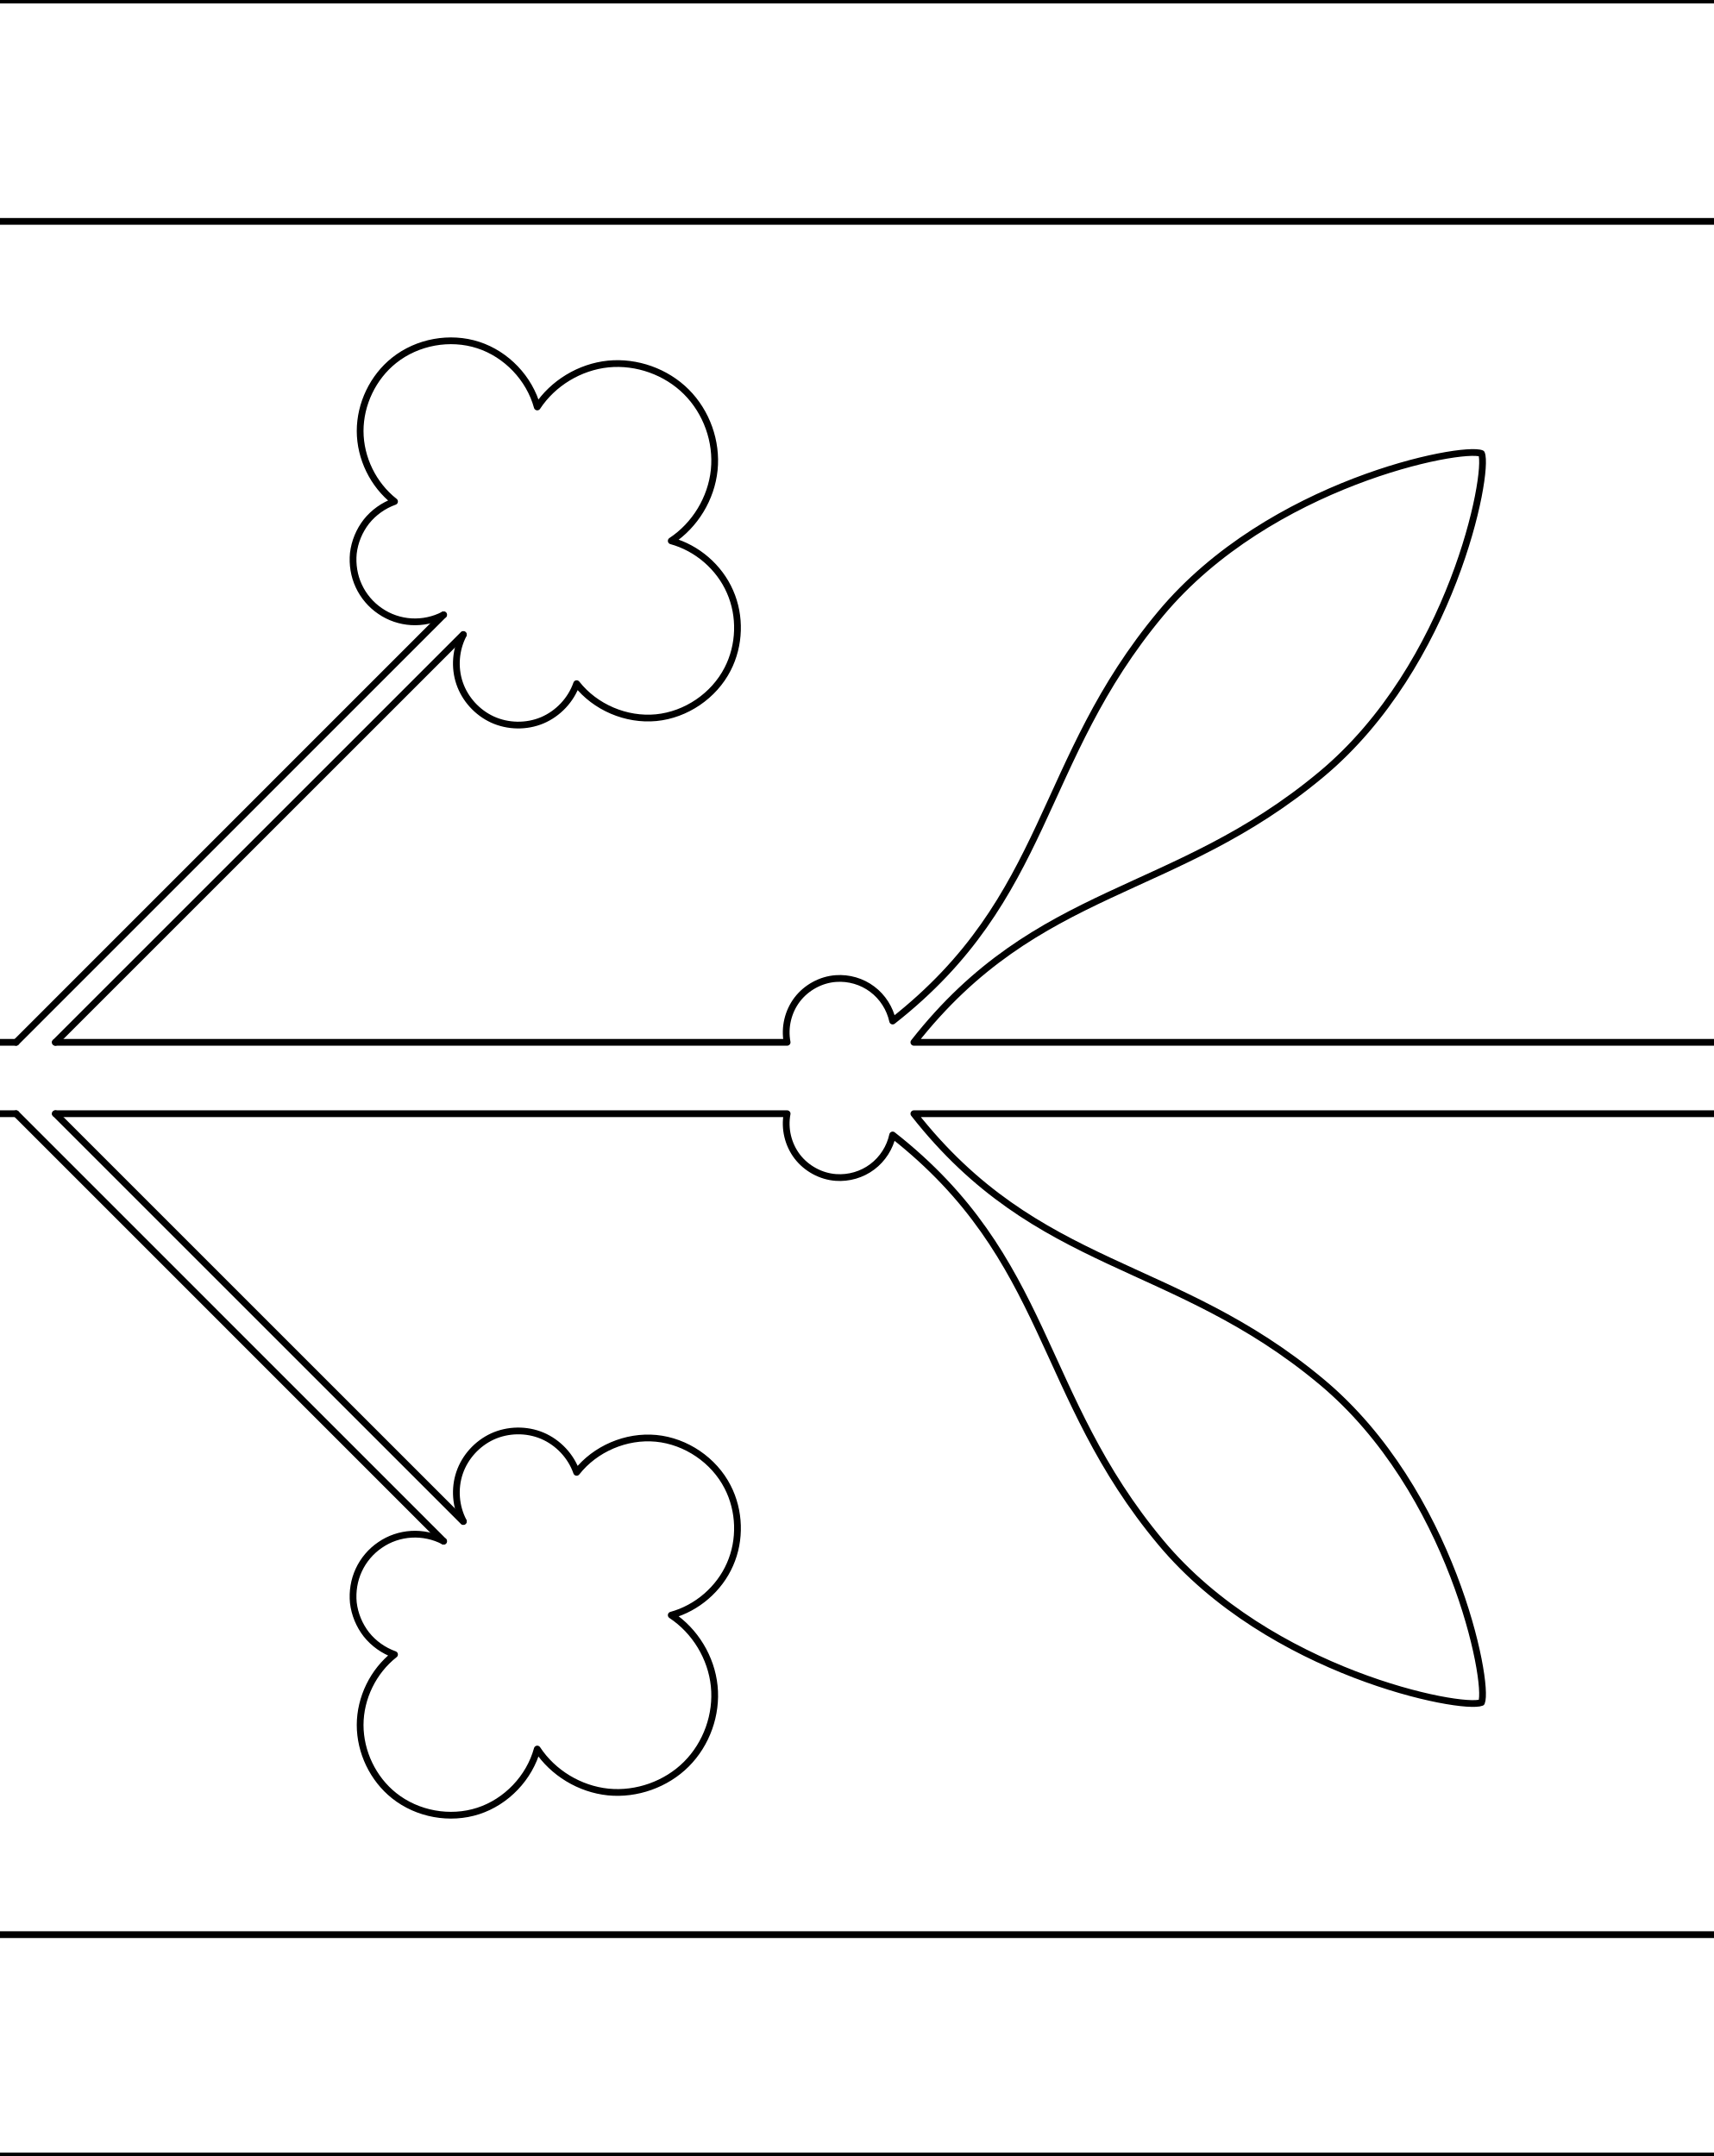
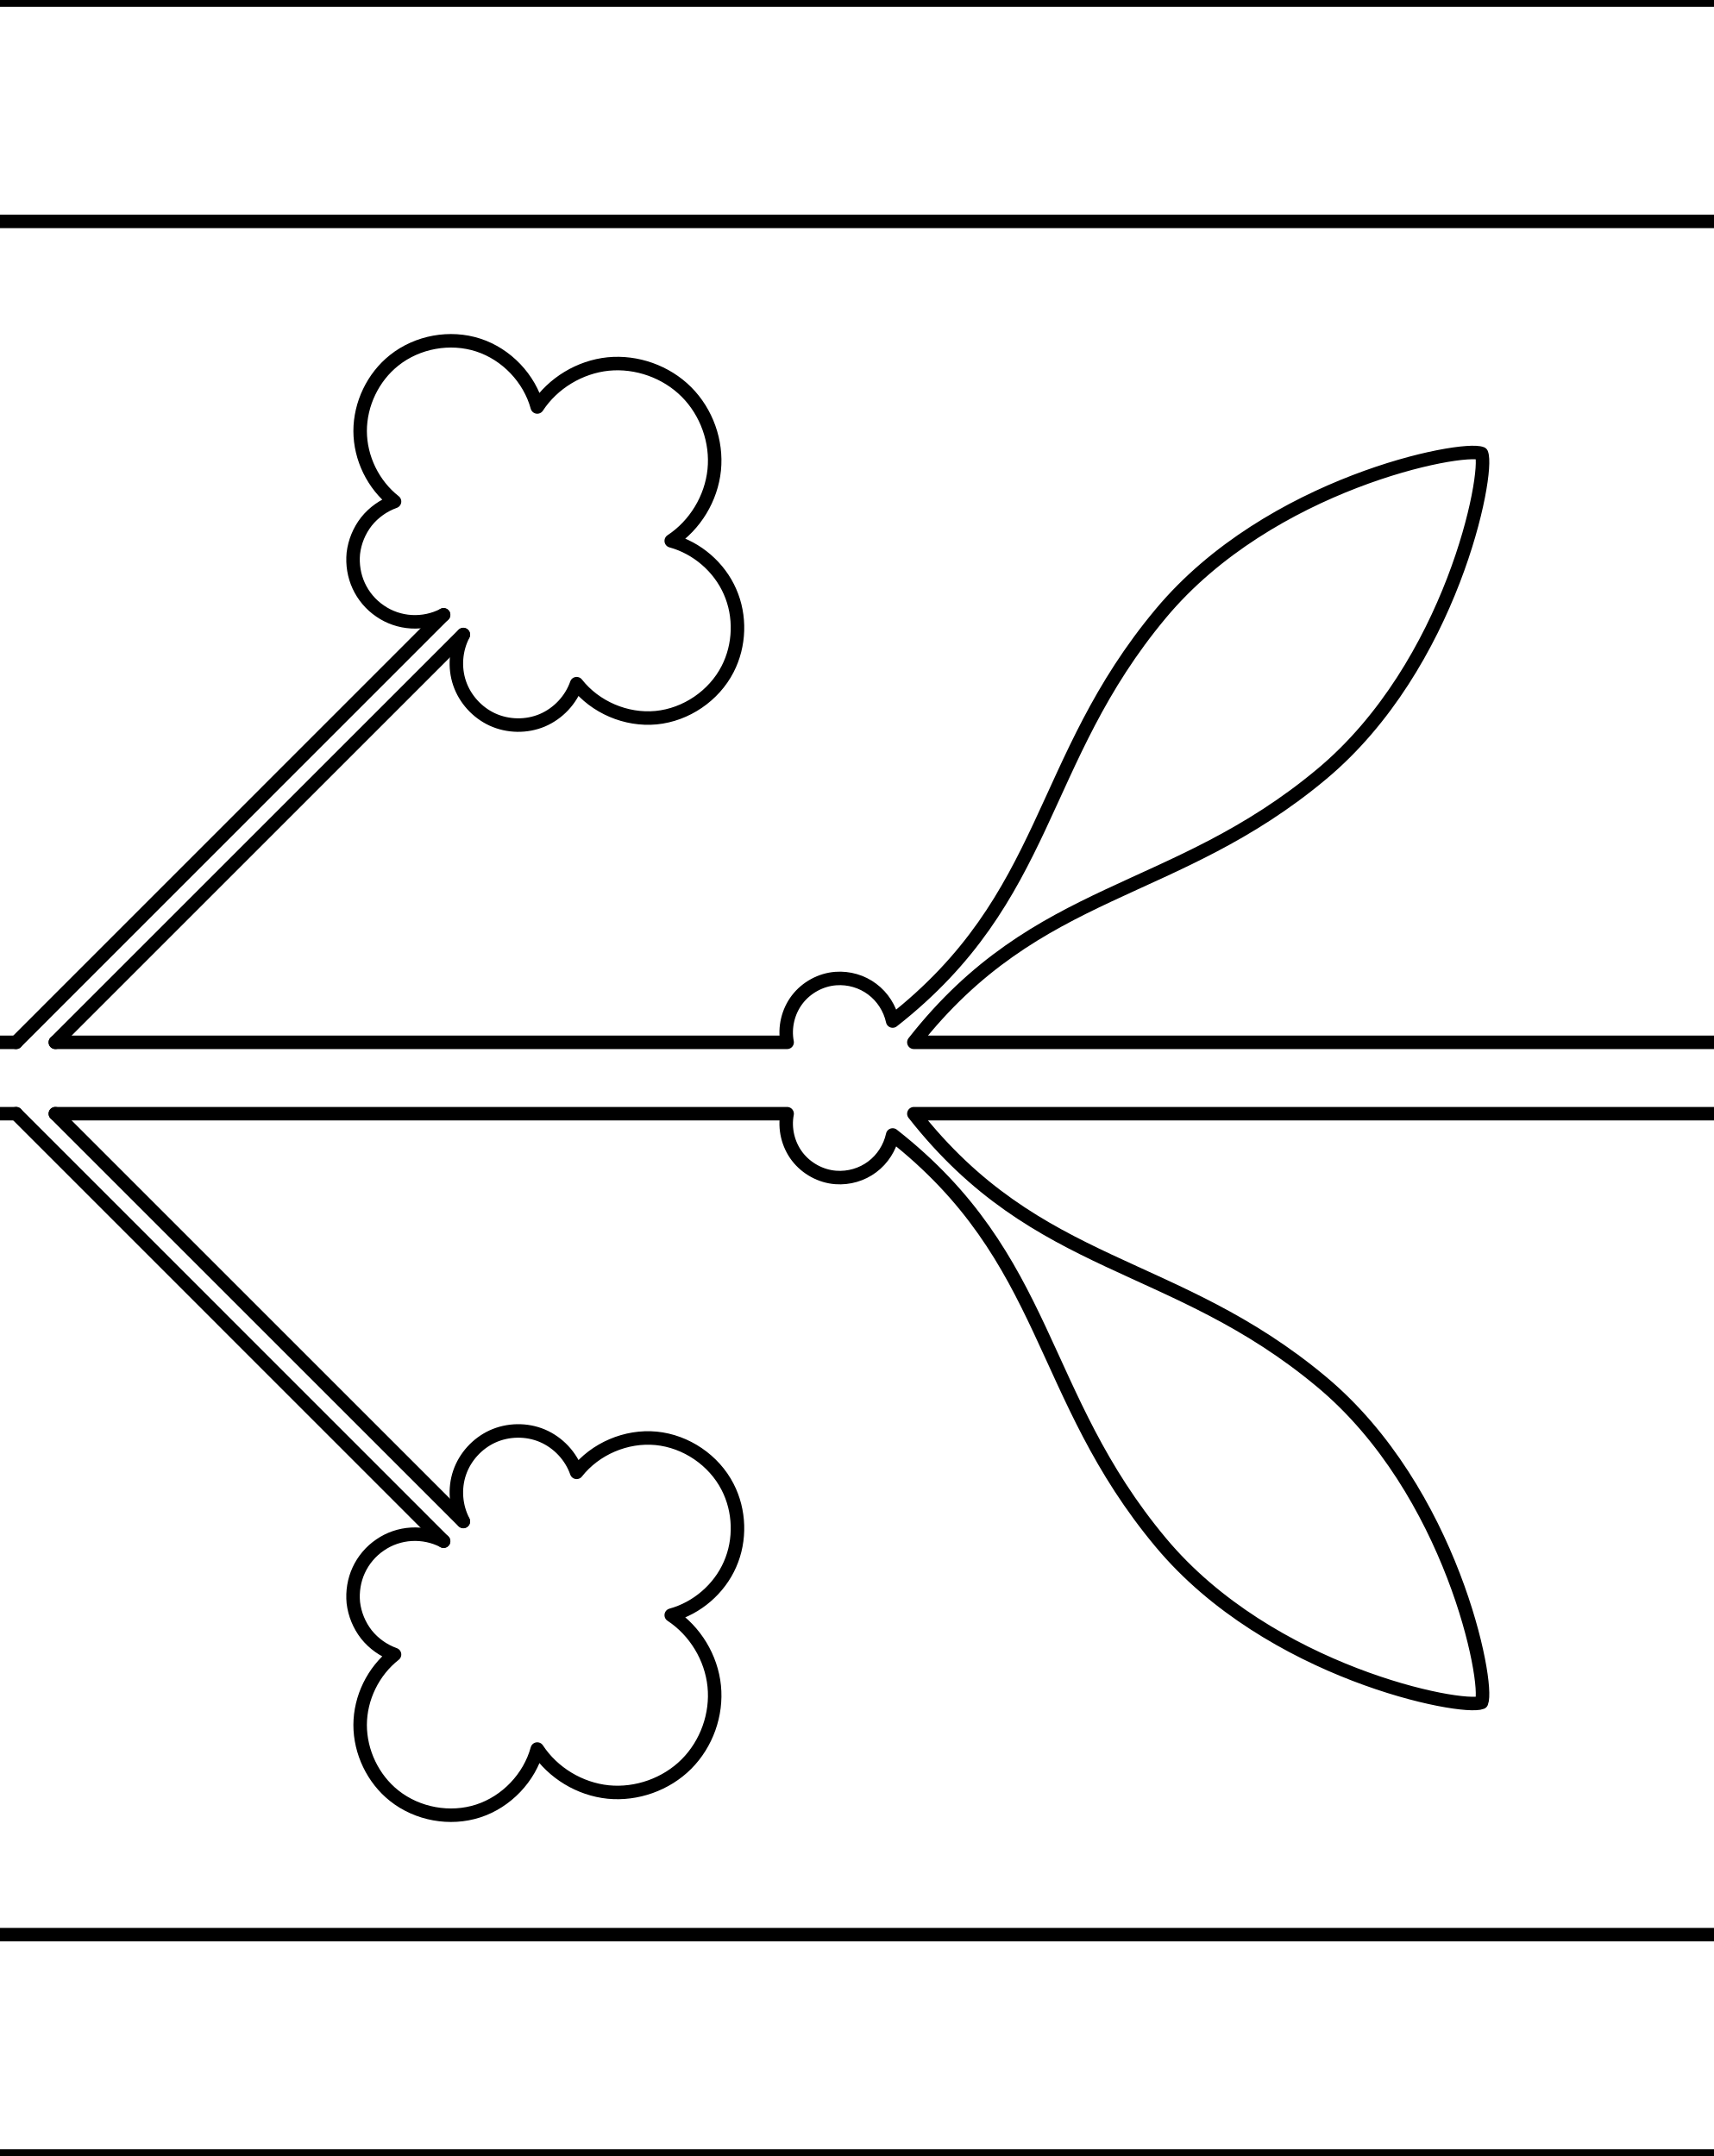
<svg xmlns="http://www.w3.org/2000/svg" xmlns:xlink="http://www.w3.org/1999/xlink" width="119.947" height="150.933" viewBox="0 0 31.736 39.934">
  <use xlink:href="#a" transform="matrix(1,0,0,-1,0,39.93429)" />
-   <g id="a" fill="none" stroke="#000" stroke-linecap="round" stroke-linejoin="round" stroke-width=".125">
+   <g id="a" fill="none" stroke="#000" stroke-linecap="round" stroke-linejoin="round" stroke-width=".25">
    <path d="M31.736 0H0m0 4.1h31.736" />
    <path d="M1.025 19.306l7.554-7.554m-.365-.364L.298 19.306" />
    <path d="M16.53 18.912c2.925-2.294 2.678-4.81 4.967-7.55 2.016-2.415 5.574-3.11 5.938-2.962.148.364-.547 3.922-2.96 5.938-2.74 2.29-5.258 2.043-7.552 4.968M0 19.306h.298m.727 0h13.55m2.348 0h14.813M16.53 18.912c-.05-.233-.187-.448-.378-.59-.19-.144-.435-.215-.674-.197-.278.02-.545.166-.715.388-.17.223-.24.518-.187.793M8.215 11.388c-.183.096-.392.14-.598.128-.206-.012-.408-.08-.578-.198-.172-.116-.31-.28-.396-.467-.086-.186-.12-.397-.1-.602.025-.214.11-.42.243-.59.134-.168.316-.297.52-.37-.395-.31-.636-.804-.637-1.305 0-.5.237-.998.63-1.31.43-.343 1.034-.453 1.557-.283.523.17.948.616 1.093 1.147.29-.442.787-.742 1.314-.796.526-.052 1.073.142 1.447.516.375.375.57.92.516 1.447-.054.526-.354 1.022-.796 1.313.477.13.89.486 1.088.94.2.452.183.995-.044 1.435-.254.496-.77.846-1.324.9-.554.053-1.128-.192-1.472-.63-.105.302-.342.553-.635.678-.293.124-.638.118-.927-.015-.28-.13-.505-.377-.605-.67-.1-.293-.074-.626.07-.9" />
  </g>
</svg>
